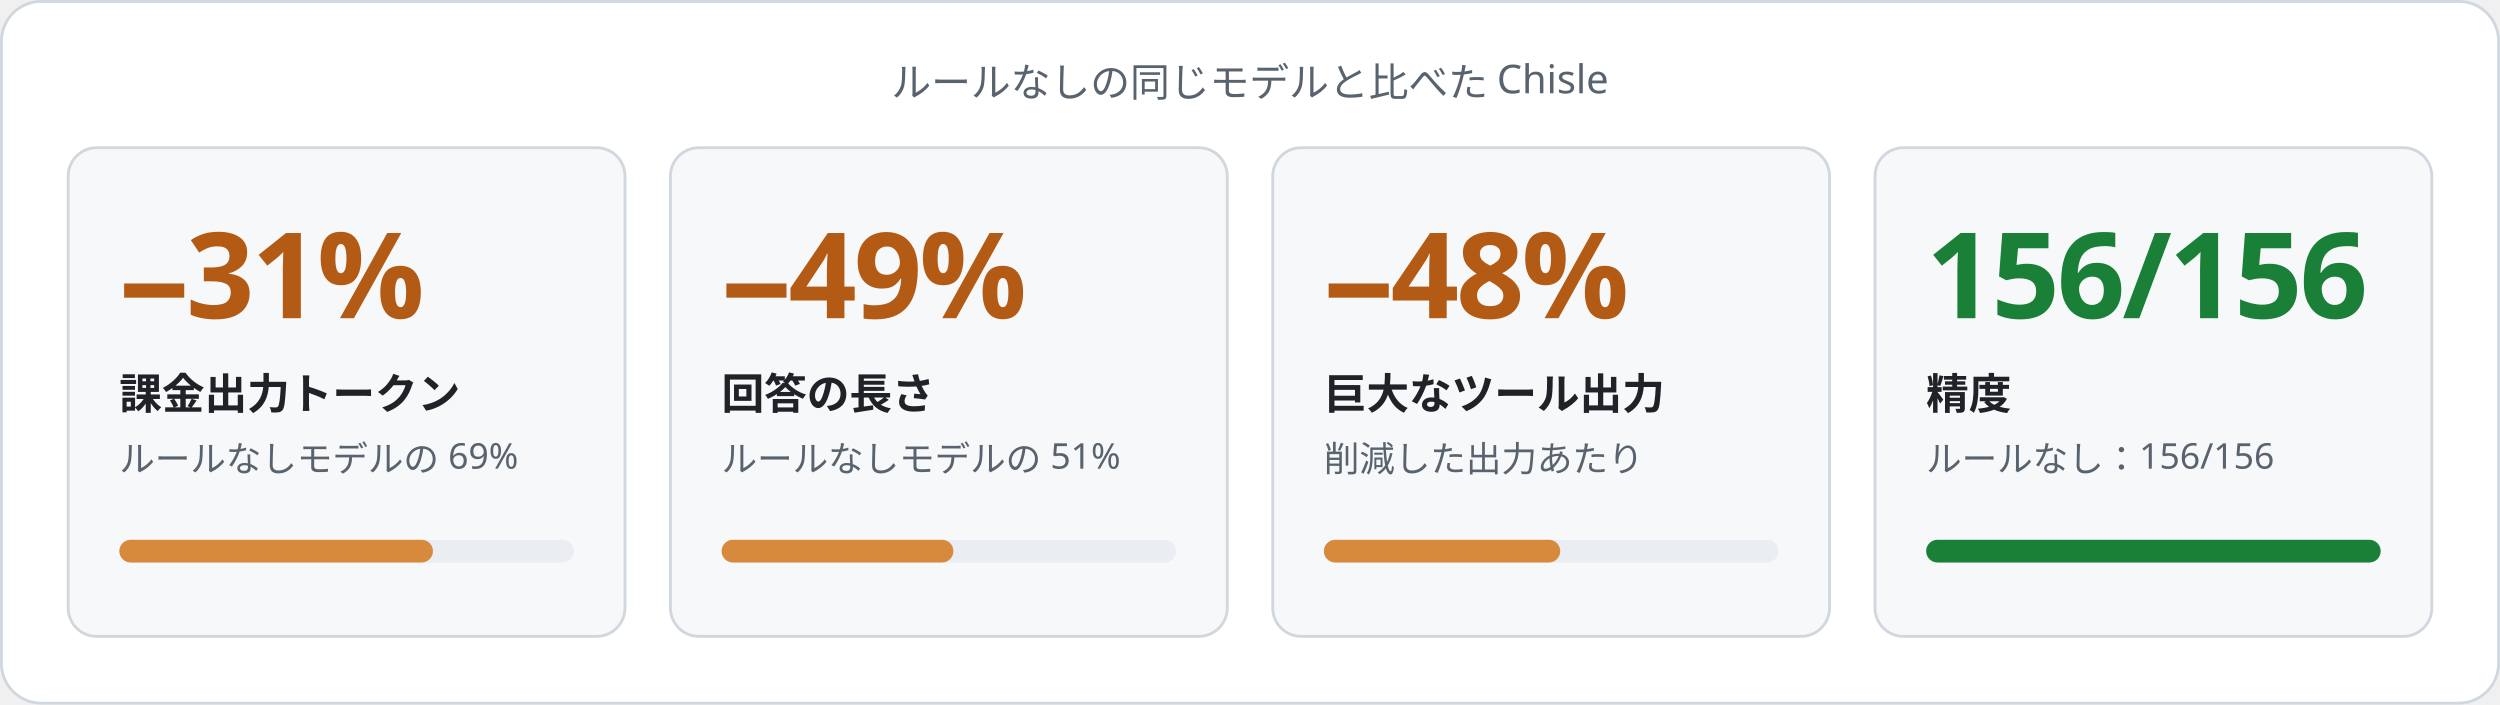
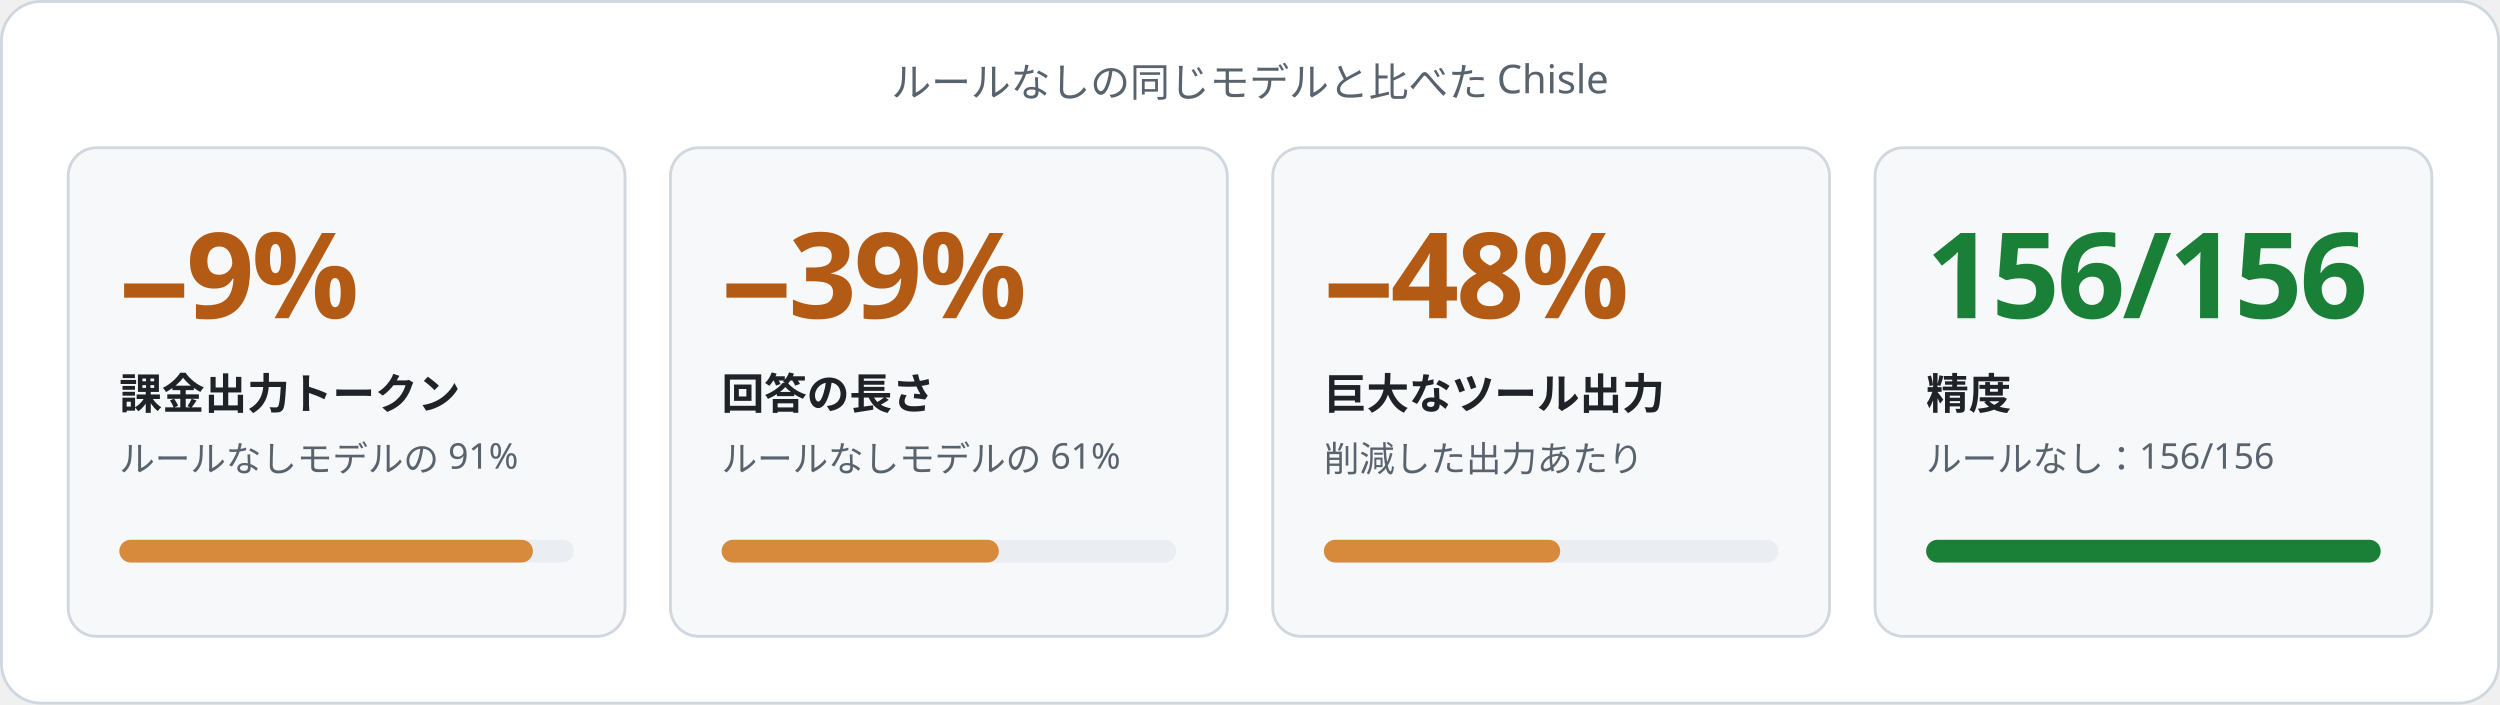
- <svg xmlns="http://www.w3.org/2000/svg" width="880" height="248" viewBox="0 0 880 248" font-family="-apple-system,BlinkMacSystemFont,'Segoe UI','Noto Sans',Helvetica,Arial,sans-serif" xml:space="preserve" role="img" aria-label="Chisle versus the same model with no ruleset: 31% fewer billed output tokens, answers 49% shorter, oversized tool output 48% smaller, accuracy 156 of 156, the same as the bare model.">
+ <svg xmlns="http://www.w3.org/2000/svg" width="880" height="248" viewBox="0 0 880 248" font-family="-apple-system,BlinkMacSystemFont,'Segoe UI','Noto Sans',Helvetica,Arial,sans-serif" xml:space="preserve" role="img" aria-label="Chisle versus the same model with no ruleset: 9% fewer billed output tokens, answers 39% shorter, oversized tool output 48% smaller, accuracy 156 of 156, the same as the bare model.">
  <rect x="0.5" y="0.5" width="879" height="247" rx="14" fill="#ffffff" stroke="#d0d7de" />
  <text x="440" y="34" font-size="14" fill="#59636e" text-anchor="middle">ルールなしの同じモデルと比べた Chisle</text>
  <g>
    <animate attributeName="opacity" values="0;0;1" keyTimes="0;0.000;1" dur="0.6s" fill="freeze" />
    <animateTransform attributeName="transform" type="translate" values="0 10;0 10;0 0" keyTimes="0;0.000;1" dur="0.6s" fill="freeze" calcMode="spline" keySplines="0 0 1 1;0.2 0.7 0.2 1" />
    <rect x="24" y="52" width="196" height="172" rx="10" fill="#f6f8fa" stroke="#d0d7de" />
-     <text x="42" y="112" font-size="42" font-weight="800" letter-spacing="-1" fill="#b35a14">−31%</text>
+     <text x="42" y="112" font-size="42" font-weight="800" letter-spacing="-1" fill="#b35a14">−9%</text>
    <text x="42" y="144" font-size="15" font-weight="600" fill="#1f2328">課金出力トークン</text>
-     <text x="42" y="166" font-size="12.5" fill="#59636e">ルールなしモデルの 69%</text>
+     <text x="42" y="166" font-size="12.5" fill="#59636e">ルールなしモデルの 91%</text>
    <rect x="42" y="190" width="160" height="8" rx="4" fill="#eaeef2" />
-     <rect x="42" y="190" width="110.4" height="8" rx="4" fill="#d78a3c">
-       <animate attributeName="width" values="160;160;110.4;110.4" keyTimes="0;0.2;0.5;1" dur="5s" repeatCount="indefinite" calcMode="spline" keySplines="0.4 0 0.2 1;0.4 0 0.2 1;0.4 0 0.2 1" />
+     <rect x="42" y="190" width="145.6" height="8" rx="4" fill="#d78a3c">
+       <animate attributeName="width" values="160;160;145.6;145.6" keyTimes="0;0.2;0.5;1" dur="5s" repeatCount="indefinite" calcMode="spline" keySplines="0.4 0 0.2 1;0.4 0 0.2 1;0.4 0 0.2 1" />
    </rect>
  </g>
  <g>
    <animate attributeName="opacity" values="0;0;1" keyTimes="0;0.200;1" dur="0.75s" fill="freeze" />
    <animateTransform attributeName="transform" type="translate" values="0 10;0 10;0 0" keyTimes="0;0.200;1" dur="0.75s" fill="freeze" calcMode="spline" keySplines="0 0 1 1;0.2 0.7 0.2 1" />
    <rect x="236" y="52" width="196" height="172" rx="10" fill="#f6f8fa" stroke="#d0d7de" />
-     <text x="254" y="112" font-size="42" font-weight="800" letter-spacing="-1" fill="#b35a14">−49%</text>
+     <text x="254" y="112" font-size="42" font-weight="800" letter-spacing="-1" fill="#b35a14">−39%</text>
    <text x="254" y="144" font-size="15" font-weight="600" fill="#1f2328">回答の長さ</text>
-     <text x="254" y="166" font-size="12.5" fill="#59636e">ルールなしモデルの 51%</text>
+     <text x="254" y="166" font-size="12.5" fill="#59636e">ルールなしモデルの 61%</text>
    <rect x="254" y="190" width="160" height="8" rx="4" fill="#eaeef2" />
-     <rect x="254" y="190" width="81.6" height="8" rx="4" fill="#d78a3c">
-       <animate attributeName="width" values="160;160;81.6;81.6" keyTimes="0;0.2;0.5;1" dur="5s" repeatCount="indefinite" calcMode="spline" keySplines="0.4 0 0.2 1;0.4 0 0.2 1;0.4 0 0.2 1" />
+     <rect x="254" y="190" width="97.6" height="8" rx="4" fill="#d78a3c">
+       <animate attributeName="width" values="160;160;97.6;97.6" keyTimes="0;0.2;0.5;1" dur="5s" repeatCount="indefinite" calcMode="spline" keySplines="0.4 0 0.2 1;0.4 0 0.2 1;0.4 0 0.2 1" />
    </rect>
  </g>
  <g>
    <animate attributeName="opacity" values="0;0;1" keyTimes="0;0.333;1" dur="0.9s" fill="freeze" />
    <animateTransform attributeName="transform" type="translate" values="0 10;0 10;0 0" keyTimes="0;0.333;1" dur="0.9s" fill="freeze" calcMode="spline" keySplines="0 0 1 1;0.2 0.7 0.2 1" />
    <rect x="448" y="52" width="196" height="172" rx="10" fill="#f6f8fa" stroke="#d0d7de" />
    <text x="466" y="112" font-size="42" font-weight="800" letter-spacing="-1" fill="#b35a14">−48%</text>
    <text x="466" y="144" font-size="15" font-weight="600" fill="#1f2328">巨大なツール出力</text>
    <text x="466" y="166" font-size="12.5" fill="#59636e">削減した出力あたり</text>
    <rect x="466" y="190" width="160" height="8" rx="4" fill="#eaeef2" />
    <rect x="466" y="190" width="83.2" height="8" rx="4" fill="#d78a3c">
      <animate attributeName="width" values="160;160;83.2;83.2" keyTimes="0;0.2;0.5;1" dur="5s" repeatCount="indefinite" calcMode="spline" keySplines="0.4 0 0.2 1;0.4 0 0.2 1;0.4 0 0.2 1" />
    </rect>
  </g>
  <g>
    <animate attributeName="opacity" values="0;0;1" keyTimes="0;0.429;1" dur="1.05s" fill="freeze" />
    <animateTransform attributeName="transform" type="translate" values="0 10;0 10;0 0" keyTimes="0;0.429;1" dur="1.05s" fill="freeze" calcMode="spline" keySplines="0 0 1 1;0.2 0.7 0.2 1" />
    <rect x="660" y="52" width="196" height="172" rx="10" fill="#f6f8fa" stroke="#d0d7de" />
    <text x="678" y="112" font-size="42" font-weight="800" letter-spacing="-1" fill="#1a7f37">156/156</text>
    <text x="678" y="144" font-size="15" font-weight="600" fill="#1f2328">精度</text>
    <text x="678" y="166" font-size="12.5" fill="#59636e">ルールなし：156/156</text>
    <rect x="678" y="190" width="160" height="8" rx="4" fill="#eaeef2" />
    <rect x="678" y="190" width="160" height="8" rx="4" fill="#1a7f37" />
  </g>
</svg>
